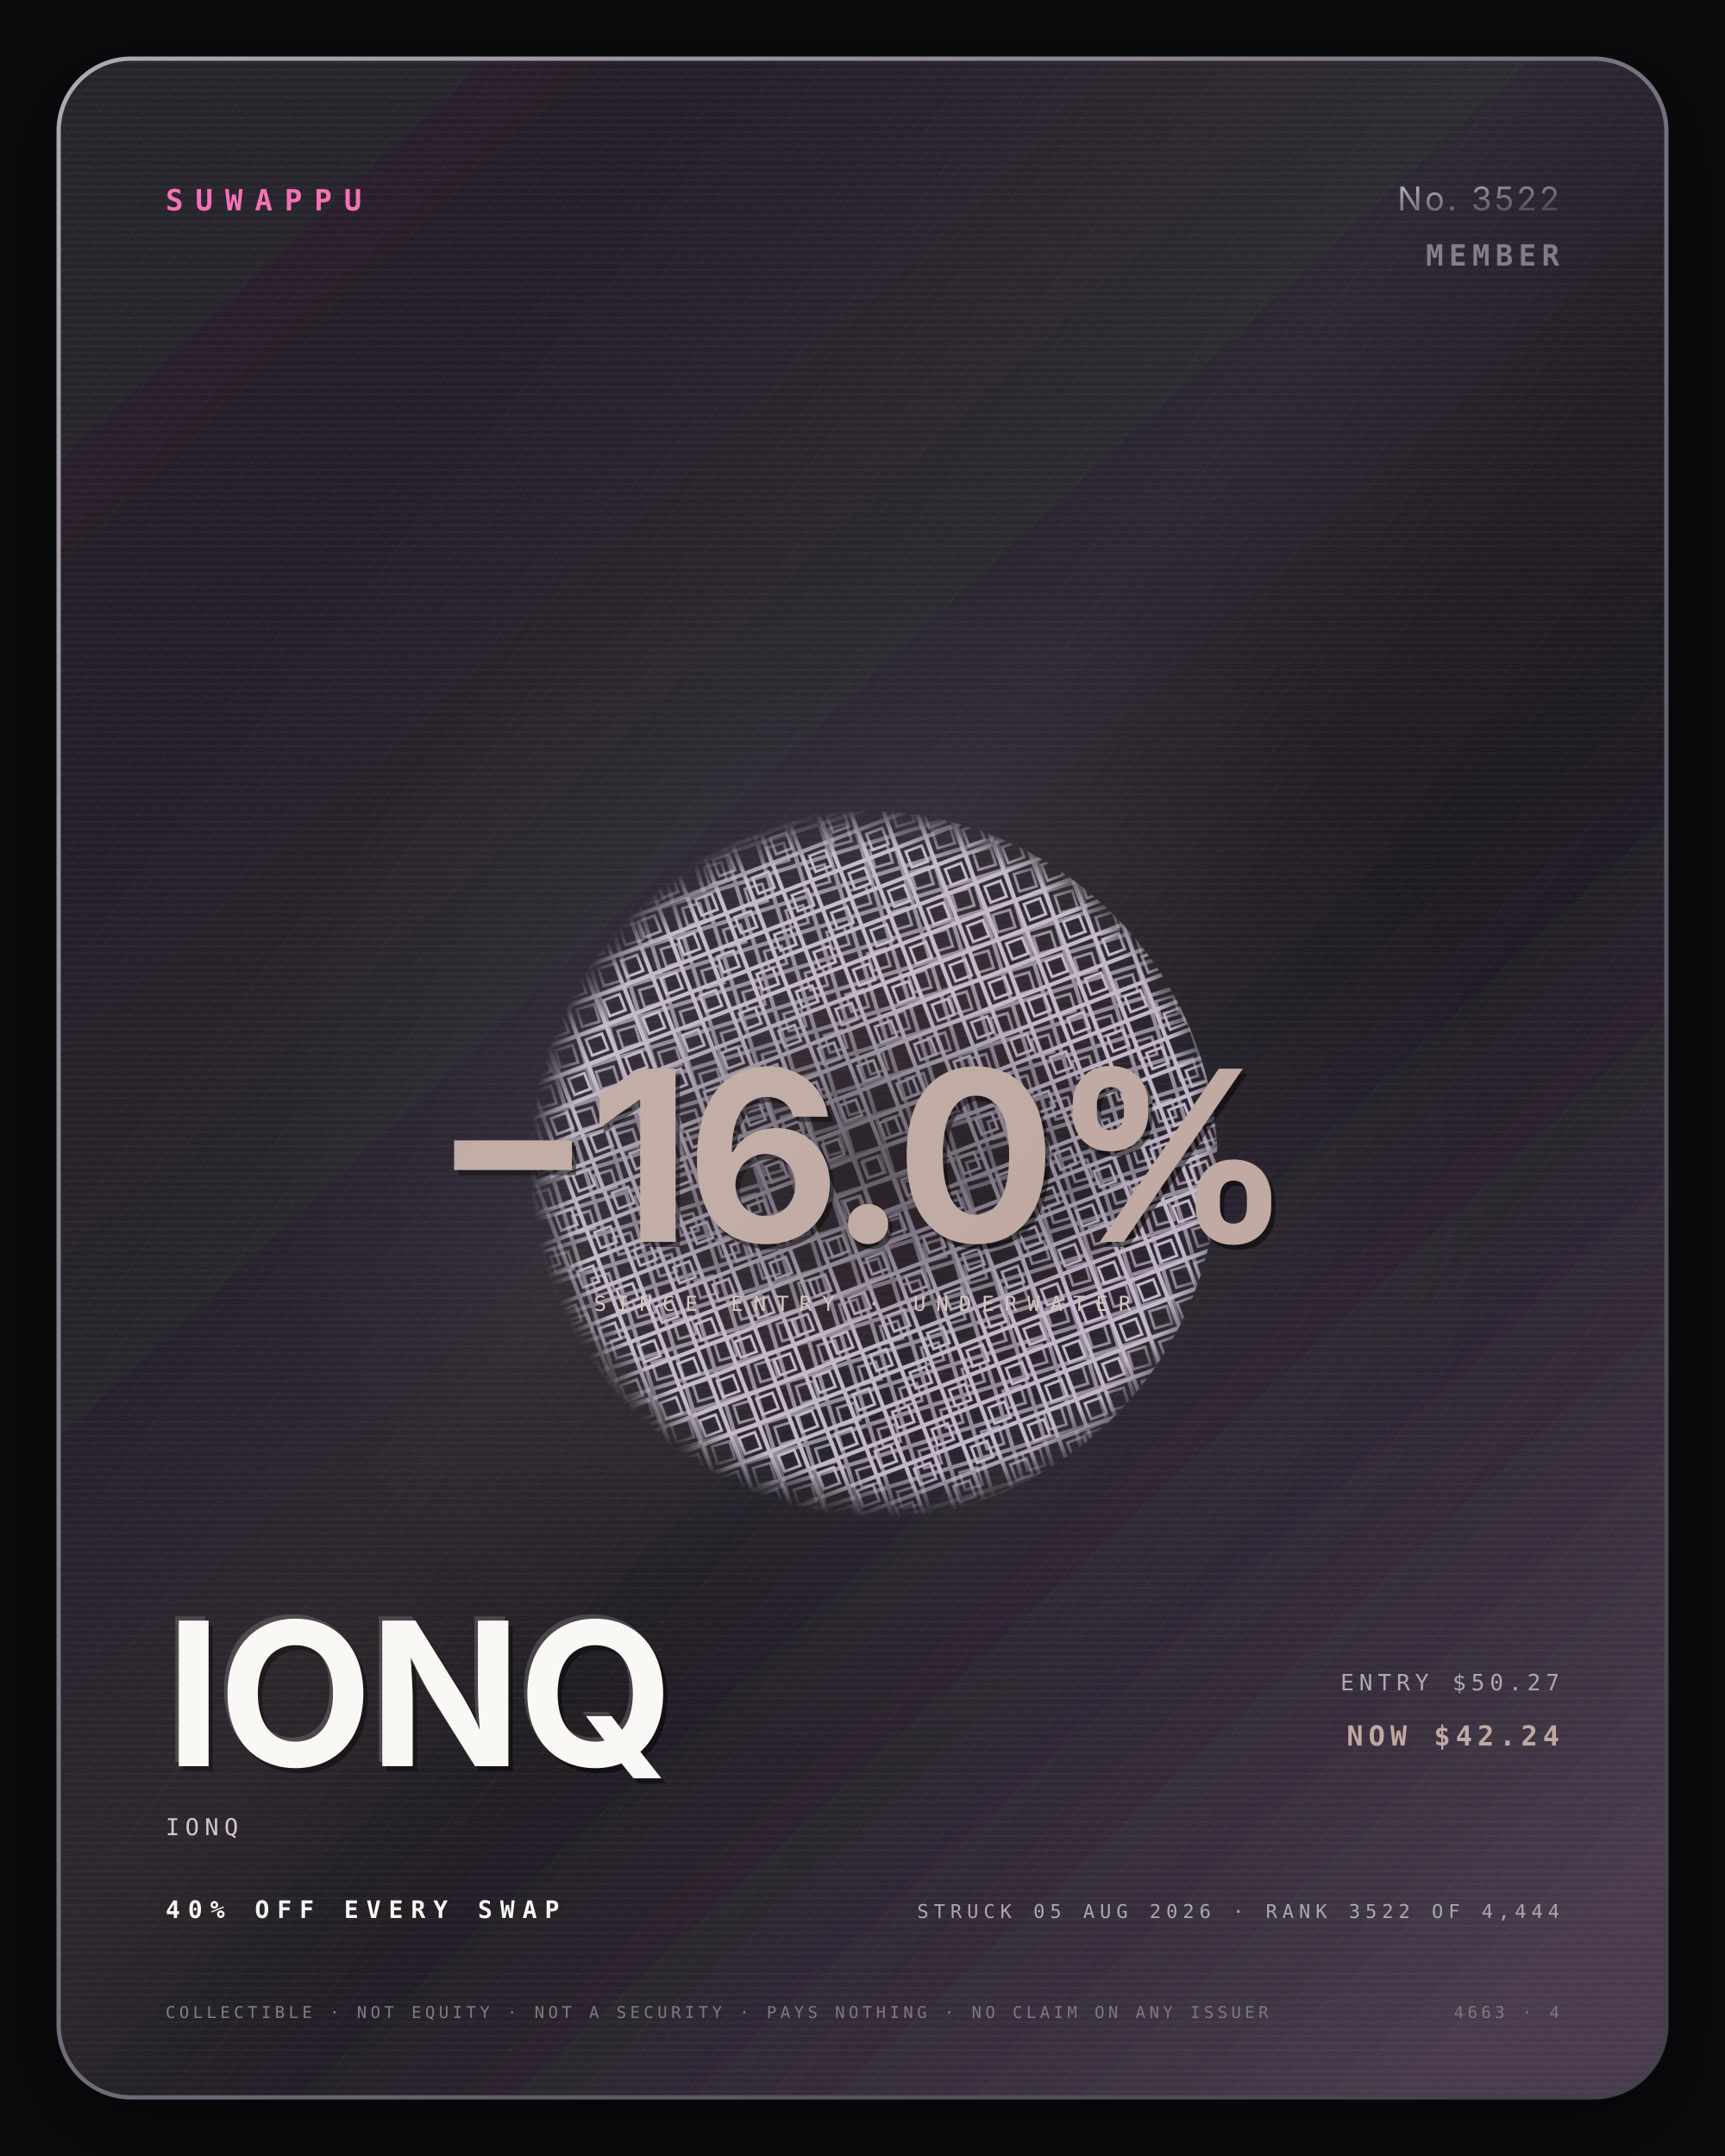
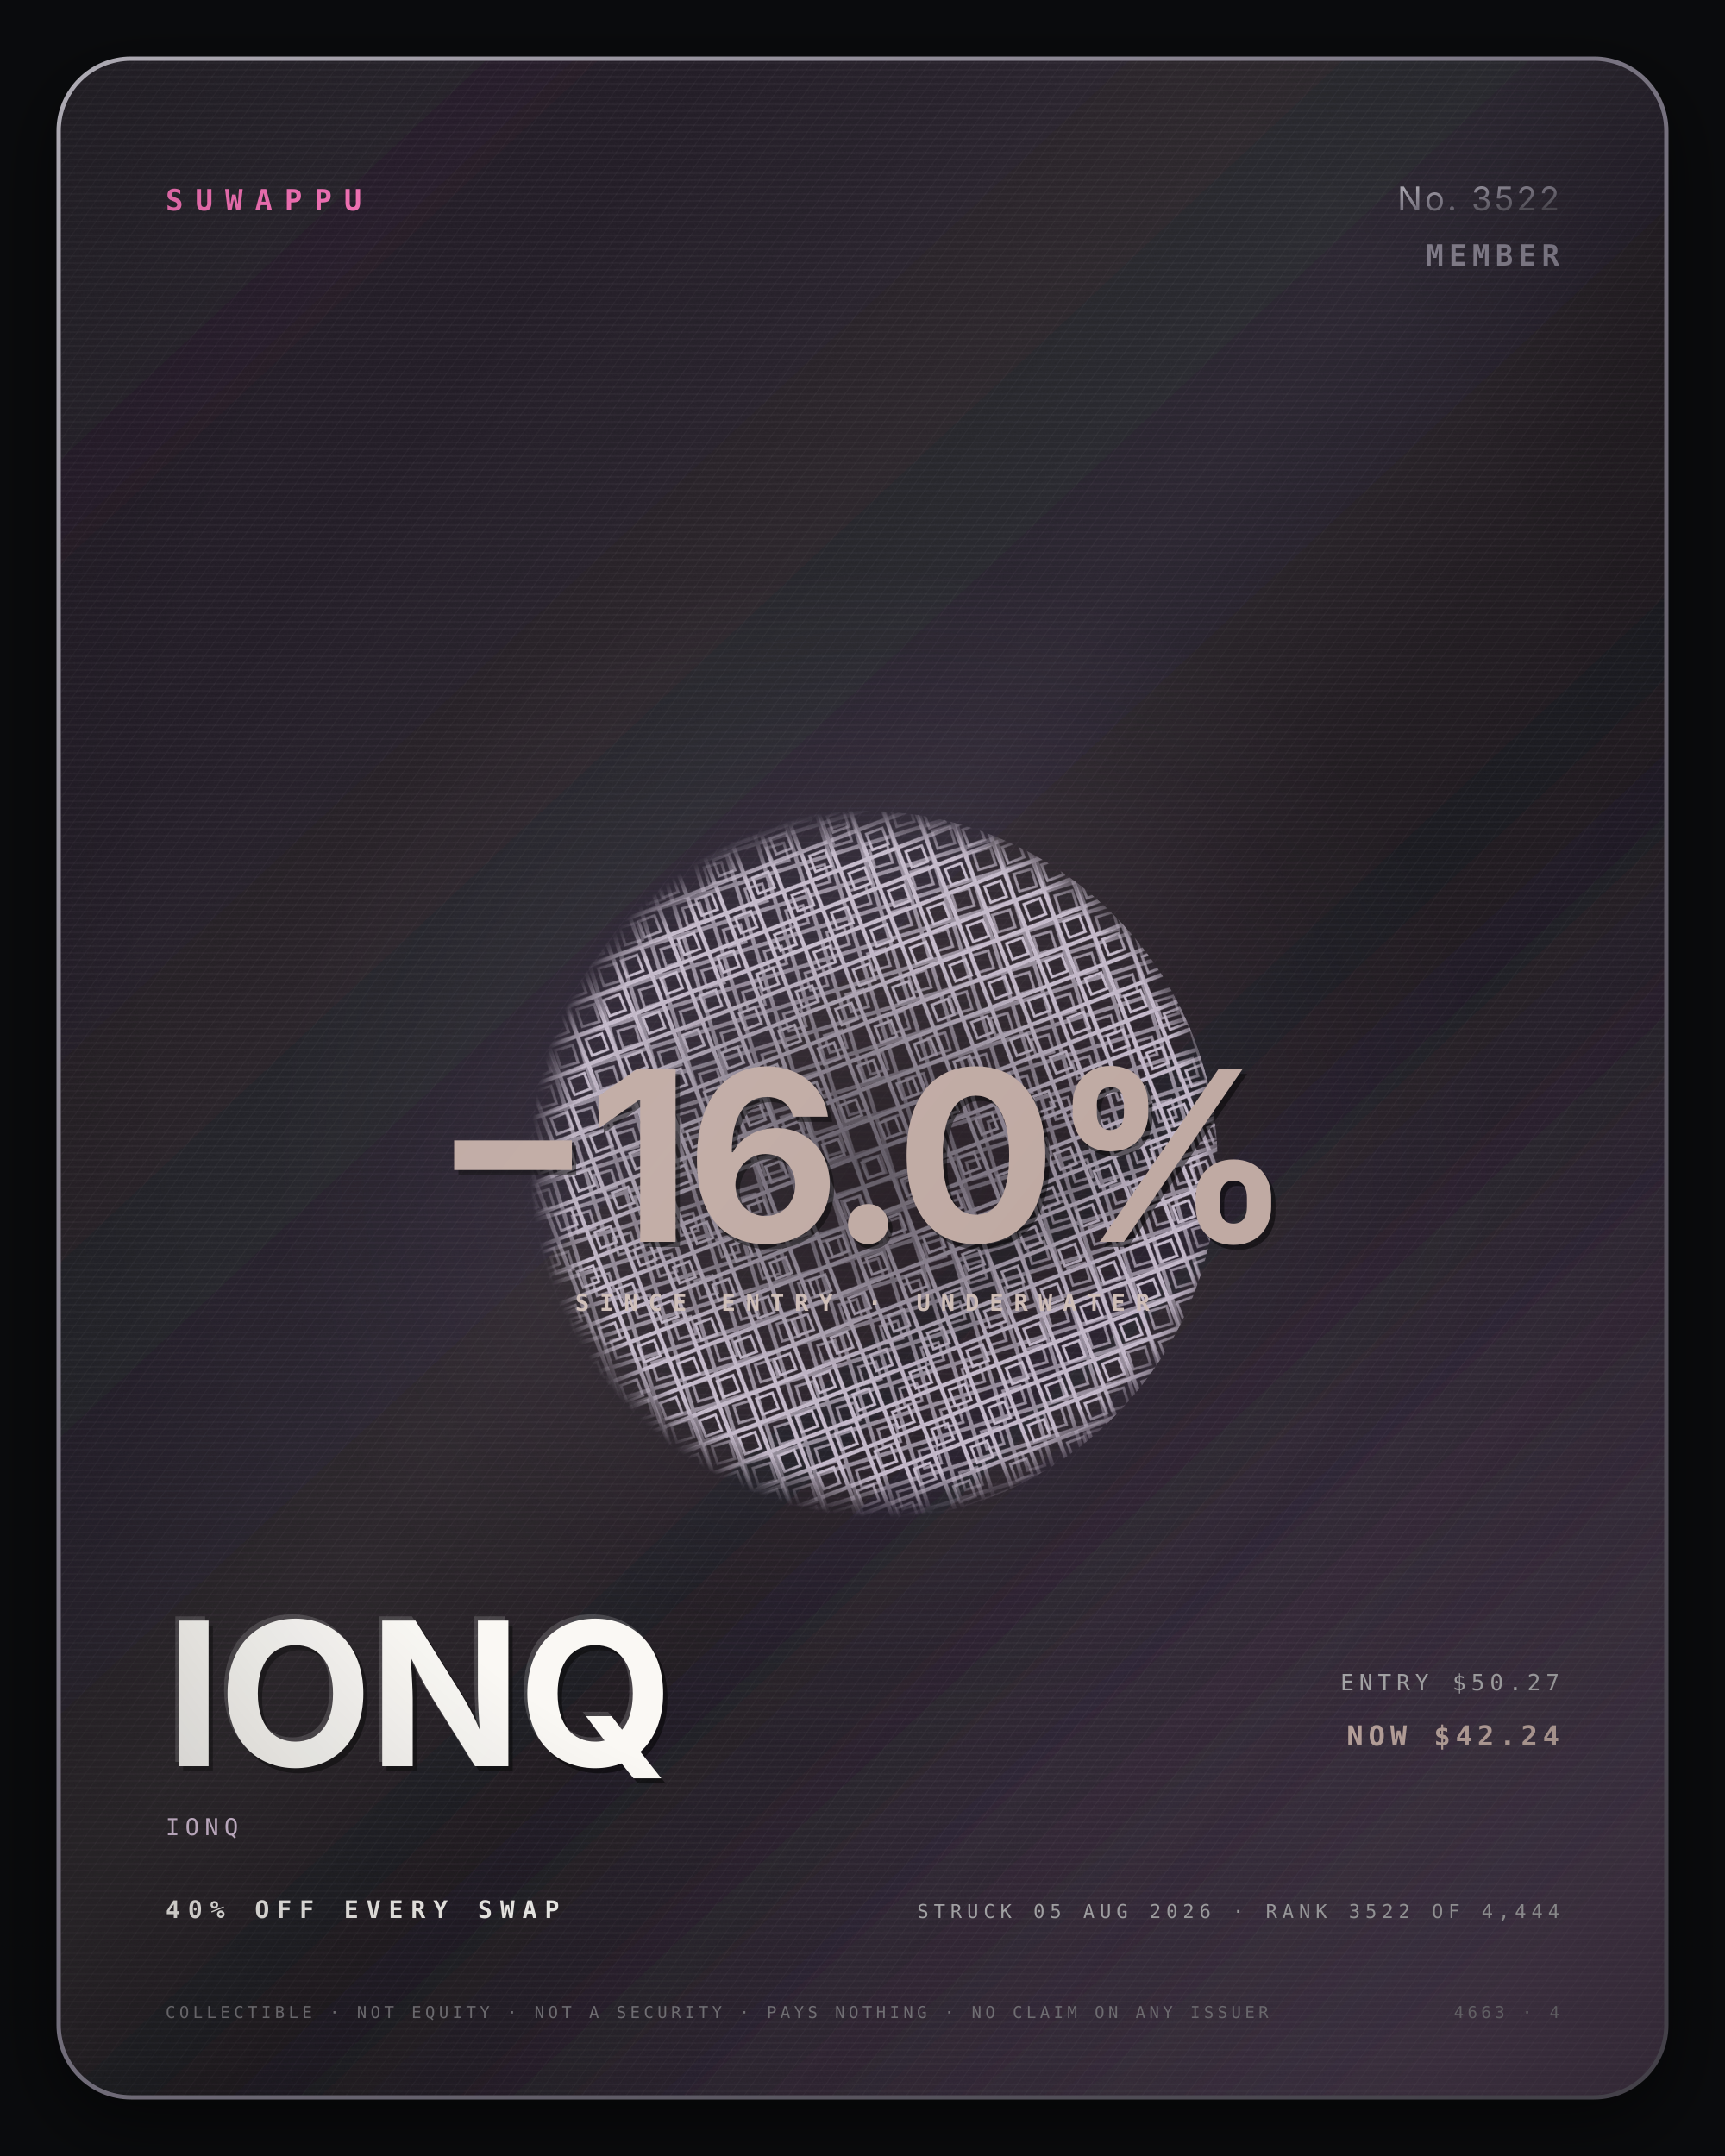
<svg xmlns="http://www.w3.org/2000/svg" width="1000" height="1250" viewBox="0 0 1000 1250" role="img" aria-label="IONQ position card">
  <defs>
    <clipPath id="cut">
      <circle cx="500.0" cy="676" r="206" />
    </clipPath>
    <clipPath id="card">
      <rect x="34" y="34" width="932" height="1182" rx="42" />
    </clipPath>
    <linearGradient id="mgrad" x1="0" y1="0" x2="0.9" y2="1">
      <stop offset="0" stop-color="#adaab3" />
      <stop offset="0.45" stop-color="#7b7684" />
      <stop offset="1" stop-color="#444149" />
    </linearGradient>
    <linearGradient id="sheen" x1="0" y1="0" x2="1" y2="1">
      <stop offset="0.22" stop-color="#ffffff" stop-opacity="0" />
      <stop offset="0.46" stop-color="#ffffff" stop-opacity="0.065" />
      <stop offset="0.58" stop-color="#ffffff" stop-opacity="0.015" />
      <stop offset="0.80" stop-color="#ffffff" stop-opacity="0" />
    </linearGradient>
    <pattern id="brush" width="1000" height="4" patternUnits="userSpaceOnUse">
      <line x1="0" y1="0.5" x2="1000" y2="0.5" stroke="#ffffff" stroke-opacity="0.028" stroke-width="1" />
      <line x1="0" y1="2.5" x2="1000" y2="2.5" stroke="#000000" stroke-opacity="0.020" stroke-width="1" />
    </pattern>
    <filter id="drop" x="-6%" y="-6%" width="112%" height="112%">
      <feDropShadow dx="0" dy="14" stdDeviation="20" flood-color="#000000" flood-opacity="0.55" />
    </filter>
    <filter id="grain">
      <feTurbulence type="fractalNoise" baseFrequency="0.9" numOctaves="2" seed="7" stitchTiles="stitch" />
      <feColorMatrix type="matrix" values="0 0 0 0 0.5 0 0 0 0 0.5 0 0 0 0 0.5 0 0 0 0.04 0" />
    </filter>
    <radialGradient id="fadeg" gradientUnits="userSpaceOnUse" cx="513.0" cy="674" r="206">
      <stop offset="0.88" stop-color="#ffffff" />
      <stop offset="1" stop-color="#000000" />
    </radialGradient>
    <mask id="fade">
      <circle cx="513.0" cy="674" r="206" fill="url(#fadeg)" />
    </mask>
    <radialGradient id="vig" cx="0.5" cy="0.42" r="0.75">
      <stop offset="0.55" stop-color="#000000" stop-opacity="0" />
      <stop offset="1" stop-color="#000000" stop-opacity="0.34" />
    </radialGradient>
    <pattern id="ehob" width="25.0" height="25.0" patternUnits="userSpaceOnUse" patternTransform="rotate(24.0)">
      <path d="M12.5 0 L25.0 12.5 L12.5 25.0 L0 12.5 Z" fill="none" stroke="#c1b6c7" stroke-width="2.4" />
      <path d="M12.5 5.6 L19.5 12.5 L12.5 19.4 L5.5 12.5 Z" fill="none" stroke="#c1b6c7" stroke-width="1.6" />
    </pattern>
    <pattern id="ehob2" width="26.8" height="26.8" patternUnits="userSpaceOnUse" patternTransform="rotate(27.8)">
      <path d="M13.4 0 L26.8 13.4 L13.4 26.8 L0 13.4 Z" fill="none" stroke="#c1b6c7" stroke-width="2.4" />
      <path d="M13.4 6.0 L20.9 13.4 L13.4 20.7 L5.9 13.4 Z" fill="none" stroke="#c1b6c7" stroke-width="1.6" />
    </pattern>
    <linearGradient id="plate" x1="0.1" y1="0" x2="0.85" y2="1">
      <stop offset="0" stop-color="#27212b" />
      <stop offset="0.62" stop-color="#19151c" />
      <stop offset="1" stop-color="#47394c" />
    </linearGradient>
    <radialGradient id="bloom" cx="0.5" cy="0.5" r="0.5">
      <stop offset="0" stop-color="#b0666c" stop-opacity="0.12" />
      <stop offset="0.5" stop-color="#b78ec2" stop-opacity="0.06" />
      <stop offset="1" stop-color="#b78ec2" stop-opacity="0" />
    </radialGradient>
    <radialGradient id="clear" cx="0.5" cy="0.5" r="0.5">
      <stop offset="0" stop-color="#19151c" stop-opacity="0.62" />
      <stop offset="0.42" stop-color="#19151c" stop-opacity="0.40" />
      <stop offset="1" stop-color="#19151c" stop-opacity="0" />
    </radialGradient>
    <pattern id="hatch" width="7" height="7" patternUnits="userSpaceOnUse" patternTransform="rotate(35)">
      <line x1="0" y1="0" x2="0" y2="7" stroke="#ffffff" stroke-opacity="0.030" stroke-width="1" />
    </pattern>
  </defs>
  <rect width="1000" height="1250" fill="#0a0b0d" />
  <rect x="34" y="34" width="932" height="1182" rx="42" fill="url(#plate)" filter="url(#drop)" />
  <g clip-path="url(#card)">
    <rect width="1000" height="1250" fill="url(#hatch)" />
    <rect width="1000" height="1250" fill="url(#brush)" />
    <rect width="1000" height="1250" fill="none" filter="url(#grain)" />
    <ellipse cx="513.0" cy="674" rx="356" ry="346" fill="url(#bloom)" />
    <g clip-path="url(#cut)" mask="url(#fade)" opacity="1.0">
      <rect width="1000" height="1250" fill="url(#ehob)" />
    </g>
    <g clip-path="url(#cut)" mask="url(#fade)" opacity="0.7">
      <rect width="1000" height="1250" fill="url(#ehob2)" />
    </g>
    <text x="96" y="122" font-family="'Geist Mono','SFMono-Regular',Menlo,Consolas,'DejaVu Sans Mono',monospace" font-size="17" font-weight="bold" letter-spacing="7.0" fill="#f472b6" text-anchor="start">SUWAPPU</text>
    <text x="904" y="122" font-family="Geist,'Inter',system-ui,-apple-system,'Liberation Sans',Arial,sans-serif" font-size="19" fill="url(#mgrad)" text-anchor="end" letter-spacing="1.6">No. 3522</text>
    <text x="904" y="154" font-family="'Geist Mono','SFMono-Regular',Menlo,Consolas,'DejaVu Sans Mono',monospace" font-size="17" font-weight="bold" letter-spacing="3.2" fill="#7b7684" text-anchor="end">MEMBER</text>
    <text x="98.5" y="1027" font-family="Geist,'Inter',system-ui,-apple-system,'Liberation Sans',Arial,sans-serif" font-size="116" font-weight="bold" letter-spacing="-2" fill="#000000" fill-opacity="0.55">IONQ</text>
    <text x="94" y="1021.5" font-family="Geist,'Inter',system-ui,-apple-system,'Liberation Sans',Arial,sans-serif" font-size="116" font-weight="bold" letter-spacing="-2" fill="#ffffff" fill-opacity="0.16">IONQ</text>
    <text x="96" y="1024" font-family="Geist,'Inter',system-ui,-apple-system,'Liberation Sans',Arial,sans-serif" font-size="116" font-weight="bold" letter-spacing="-2" fill="#faf8f4">IONQ</text>
    <text x="96" y="1064" font-family="'Geist Mono','SFMono-Regular',Menlo,Consolas,'DejaVu Sans Mono',monospace" font-size="13.5" font-weight="normal" letter-spacing="3.2" fill="#d5bed8" text-anchor="start">IONQ</text>
    <text x="904" y="980" font-family="'Geist Mono','SFMono-Regular',Menlo,Consolas,'DejaVu Sans Mono',monospace" font-size="13" font-weight="normal" letter-spacing="3.0" fill="#aaaaac" text-anchor="end">ENTRY $50.27</text>
    <text x="904" y="1012" font-family="'Geist Mono','SFMono-Regular',Menlo,Consolas,'DejaVu Sans Mono',monospace" font-size="16" font-weight="bold" letter-spacing="3.0" fill="#bfa9a2" text-anchor="end">NOW $42.24</text>
-     <ellipse cx="500.0" cy="676" rx="181" ry="103" fill="url(#clear)" />
+     <ellipse cx="500.0" cy="676" rx="181" ry="128" fill="url(#clear)" />
    <text x="502.5" y="723" font-family="Geist,'Inter',system-ui,-apple-system,'Liberation Sans',Arial,sans-serif" font-size="138" font-weight="bold" text-anchor="middle" letter-spacing="-3" fill="#000000" fill-opacity="0.5">−16.0%</text>
    <text x="500.0" y="720" font-family="Geist,'Inter',system-ui,-apple-system,'Liberation Sans',Arial,sans-serif" font-size="138" font-weight="bold" text-anchor="middle" letter-spacing="-3" fill="#bfa9a2">−16.0%</text>
-     <text x="500.0" y="760" font-family="'Geist Mono','SFMono-Regular',Menlo,Consolas,'DejaVu Sans Mono',monospace" font-size="12" font-weight="normal" letter-spacing="6.0" fill="#d4c5bf" text-anchor="middle">SINCE ENTRY · UNDERWATER</text>
+     <text x="500.0" y="760" font-family="'Geist Mono','SFMono-Regular',Menlo,Consolas,'DejaVu Sans Mono',monospace" font-size="13.5" font-weight="bold" letter-spacing="6.0" fill="#cebdb6" text-anchor="middle">SINCE ENTRY · UNDERWATER</text>
    <text x="96" y="1112" font-family="'Geist Mono','SFMono-Regular',Menlo,Consolas,'DejaVu Sans Mono',monospace" font-size="14" font-weight="bold" letter-spacing="4.5" fill="#faf8f4" text-anchor="start">40% OFF EVERY SWAP</text>
    <text x="904" y="1112" font-family="'Geist Mono','SFMono-Regular',Menlo,Consolas,'DejaVu Sans Mono',monospace" font-size="11" font-weight="normal" letter-spacing="3.0" fill="#aaaaac" text-anchor="end">STRUCK 05 AUG 2026 · RANK 3522 OF 4,444</text>
    <text x="96" y="1170" font-family="'Geist Mono','SFMono-Regular',Menlo,Consolas,'DejaVu Sans Mono',monospace" font-size="9.5" font-weight="normal" letter-spacing="2.2" fill="#7c7a7f" text-anchor="start">COLLECTIBLE · NOT EQUITY · NOT A SECURITY · PAYS NOTHING · NO CLAIM ON ANY ISSUER</text>
    <text x="904" y="1170" font-family="'Geist Mono','SFMono-Regular',Menlo,Consolas,'DejaVu Sans Mono',monospace" font-size="9.5" font-weight="normal" letter-spacing="2.2" fill="#7c7a7f" text-anchor="end">4663 · 4</text>
+     <rect width="1000" height="1250" fill="url(#vig)" />
    <rect width="1000" height="1250" fill="url(#sheen)" />
  </g>
  <rect x="34" y="34" width="932" height="1182" rx="42" fill="none" stroke="url(#mgrad)" stroke-width="2.5" />
</svg>
